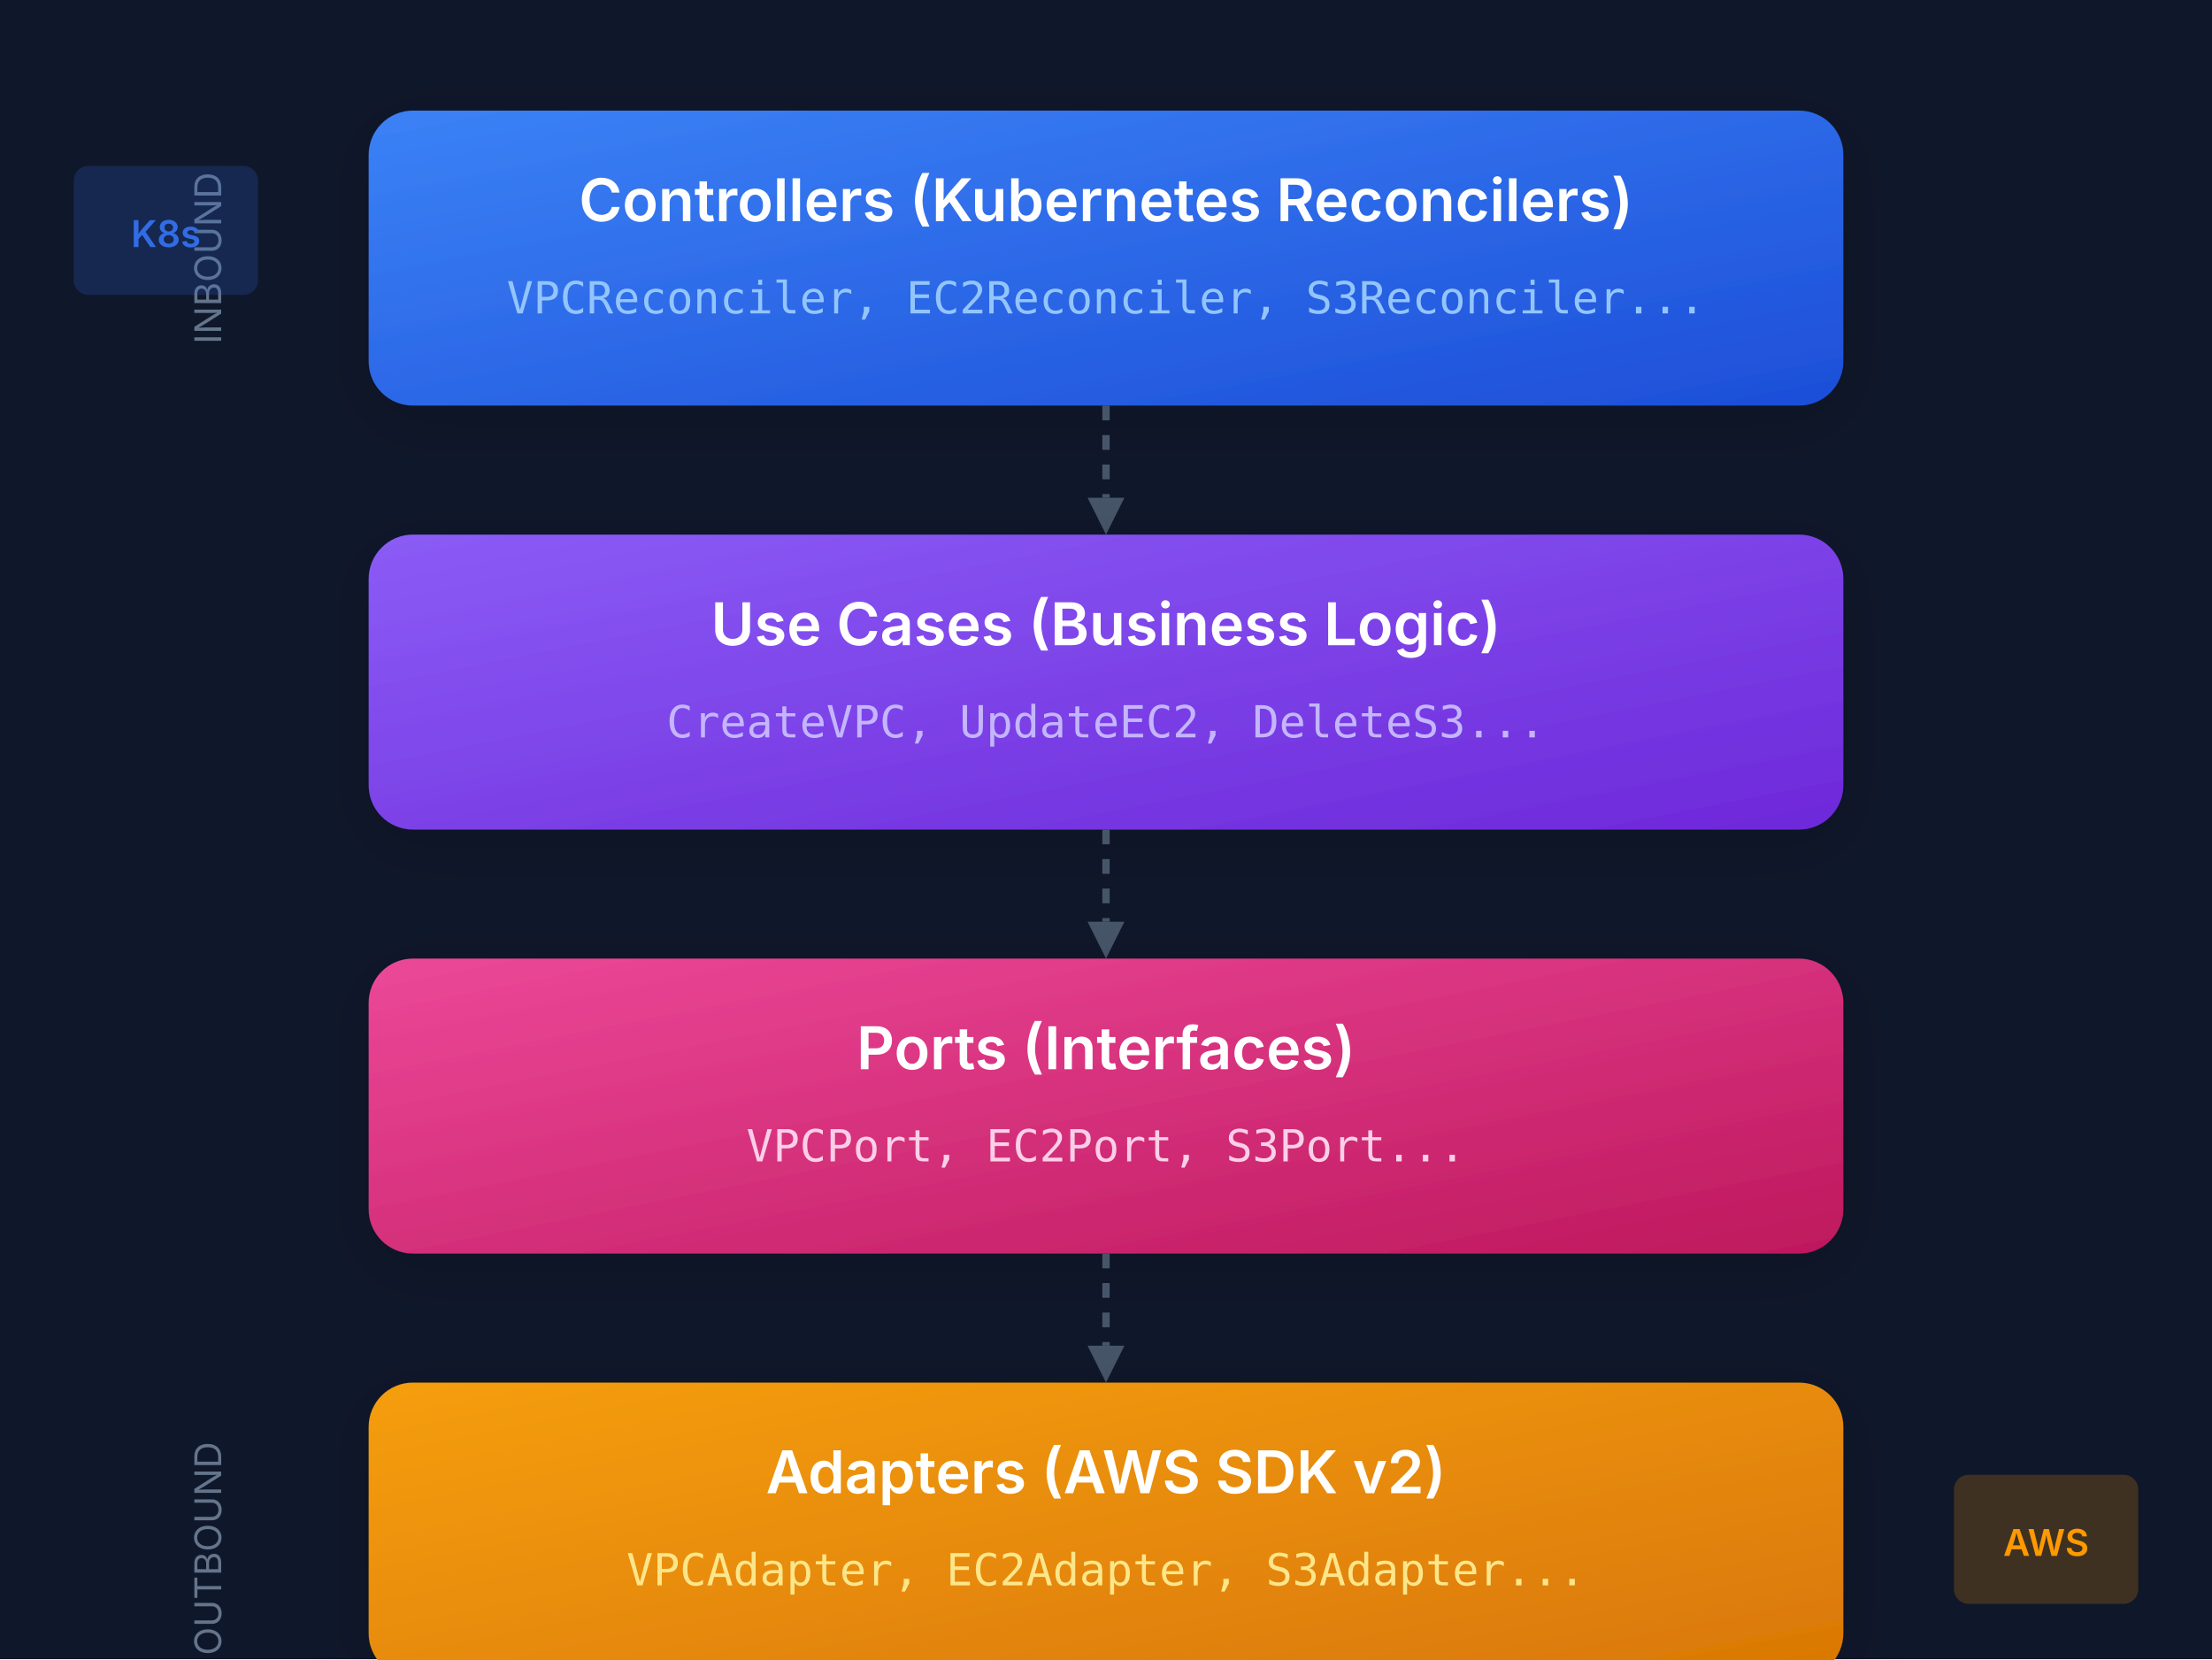
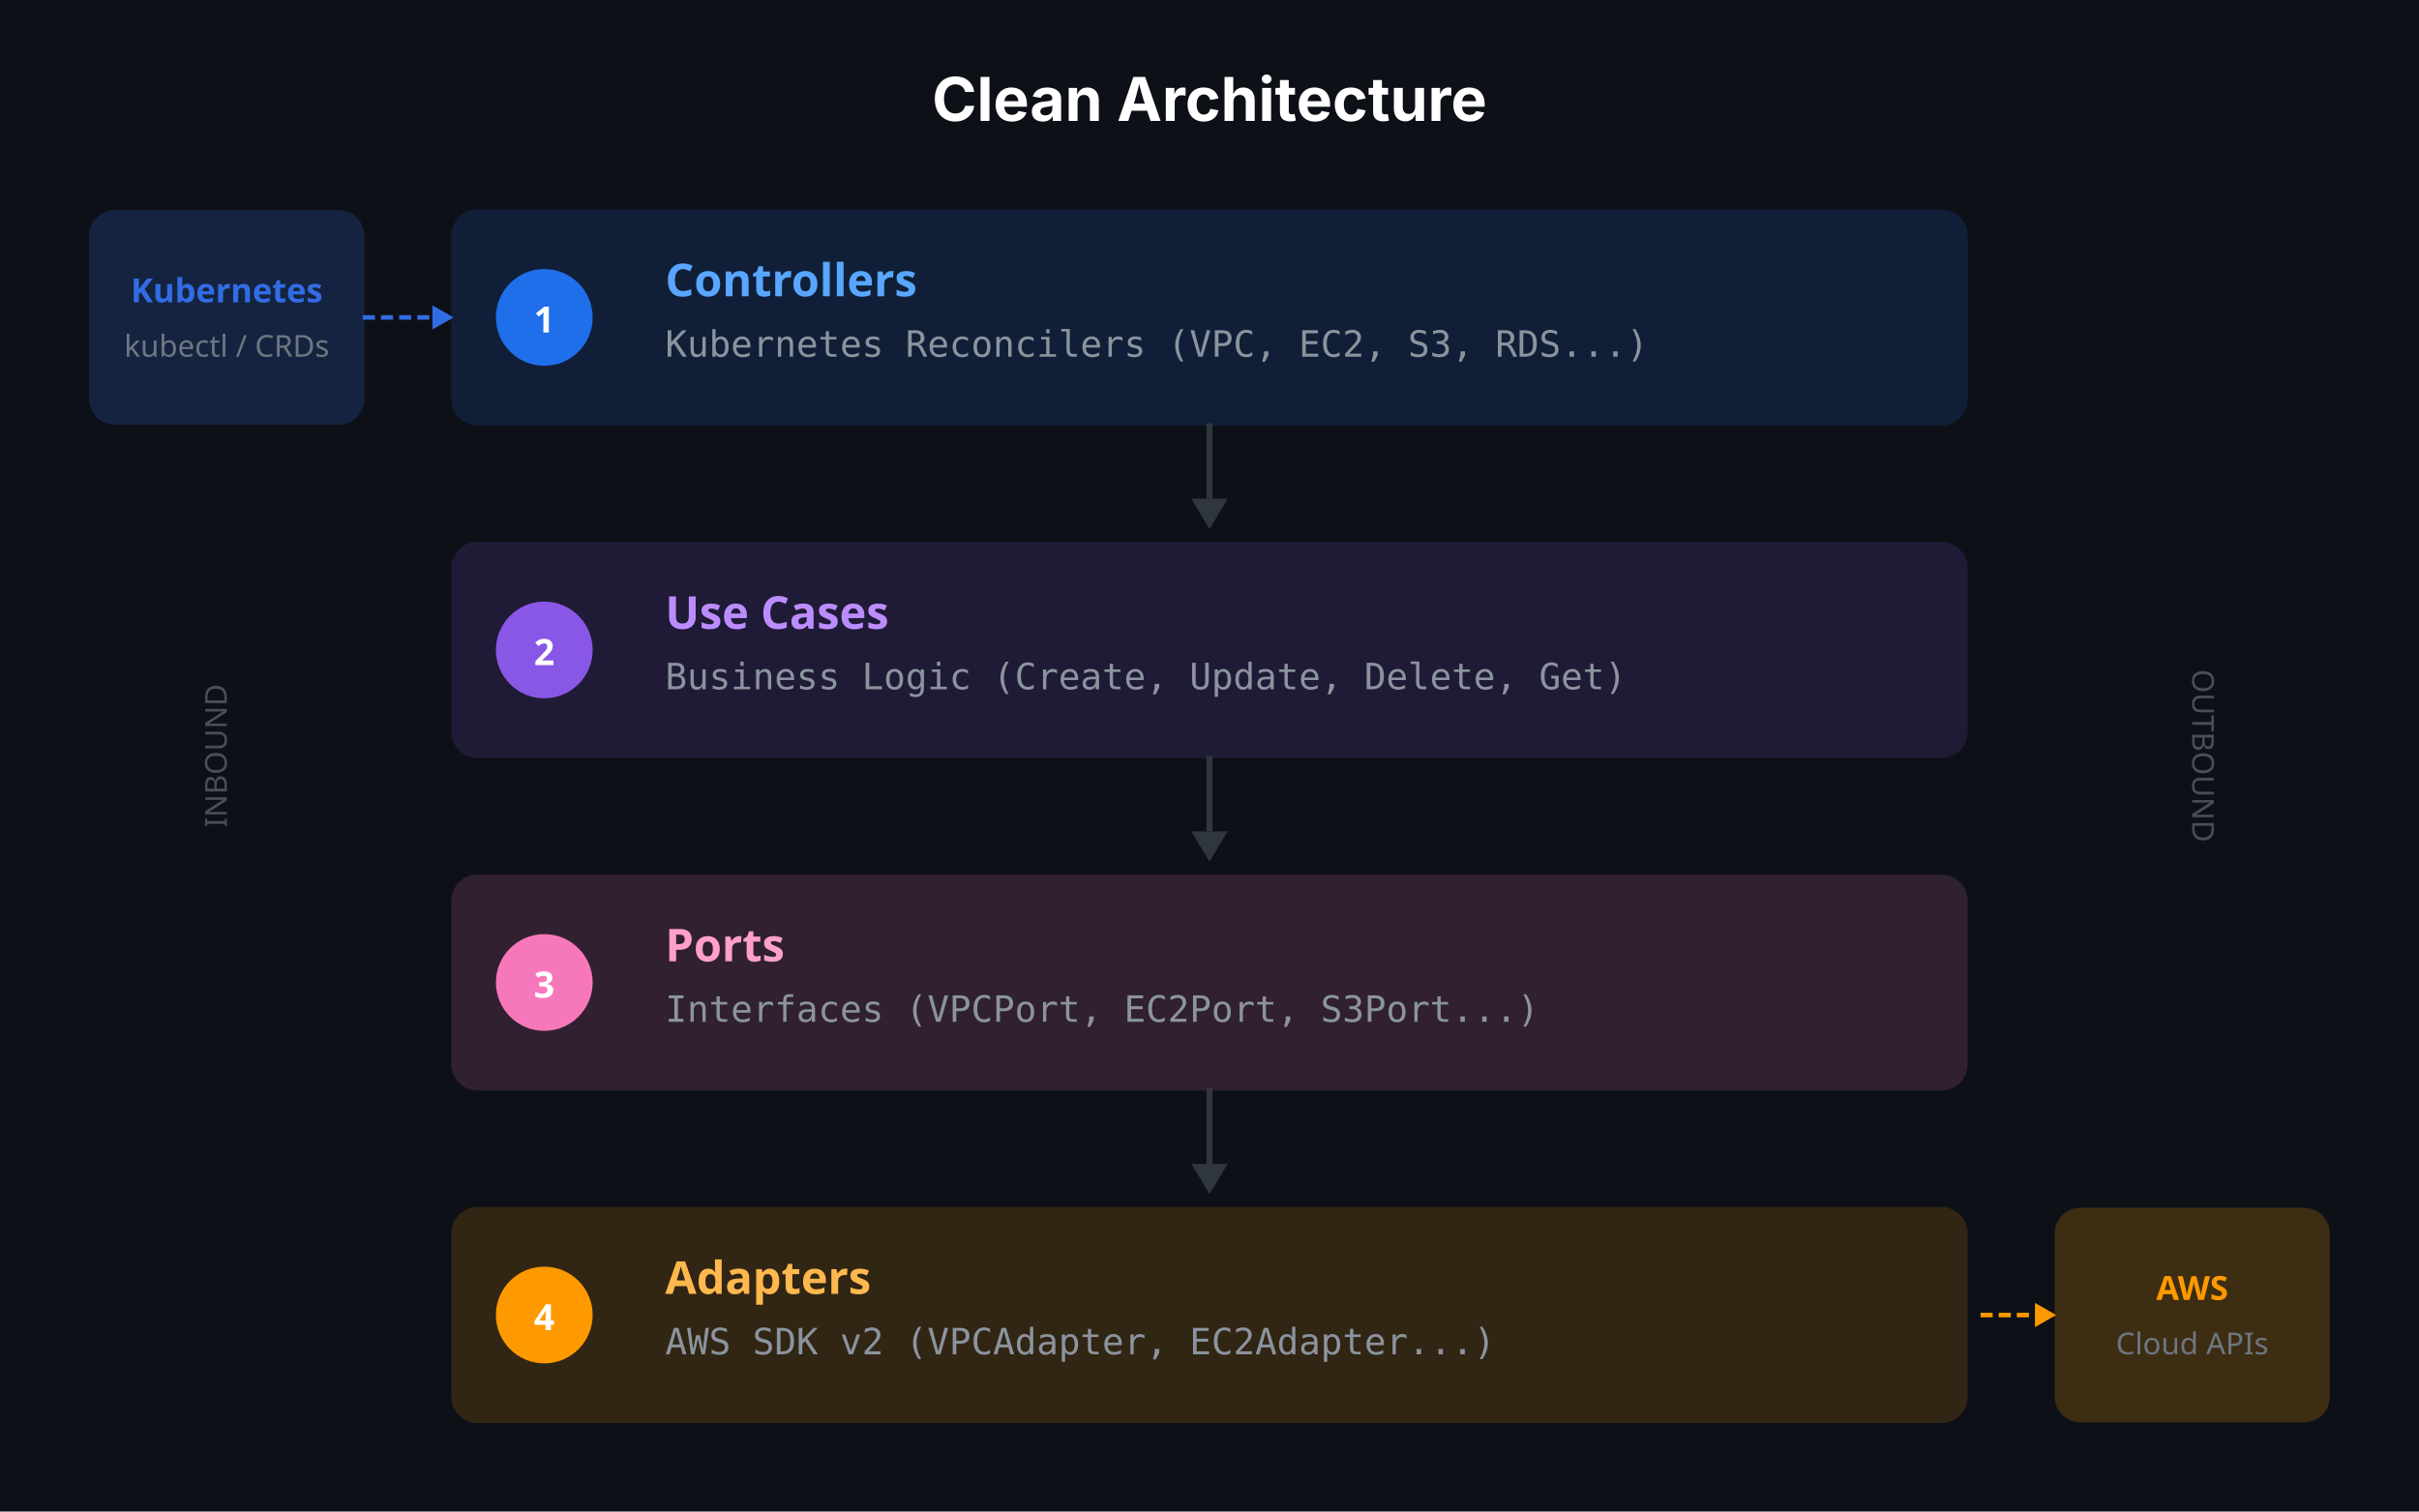
- <svg xmlns="http://www.w3.org/2000/svg" viewBox="0 0 600 450" fill="none">
+ <svg xmlns="http://www.w3.org/2000/svg" viewBox="0 0 800 500" fill="none">
  <defs>
-     <linearGradient id="controllerGrad" x1="0%" y1="0%" x2="100%" y2="100%">
-       <stop offset="0%" style="stop-color:#3B82F6;stop-opacity:1" />
-       <stop offset="100%" style="stop-color:#1D4ED8;stop-opacity:1" />
+     <linearGradient id="bgGrad" x1="0%" y1="0%" x2="100%" y2="100%">
+       <stop offset="0%" style="stop-color:#1a1a2e" />
+       <stop offset="100%" style="stop-color:#16213e" />
    </linearGradient>
-     <linearGradient id="usecaseGrad" x1="0%" y1="0%" x2="100%" y2="100%">
-       <stop offset="0%" style="stop-color:#8B5CF6;stop-opacity:1" />
-       <stop offset="100%" style="stop-color:#6D28D9;stop-opacity:1" />
+     <linearGradient id="orangeGrad" x1="0%" y1="0%" x2="0%" y2="100%">
+       <stop offset="0%" style="stop-color:#FF9900" />
+       <stop offset="100%" style="stop-color:#FF6600" />
    </linearGradient>
-     <linearGradient id="portGrad" x1="0%" y1="0%" x2="100%" y2="100%">
-       <stop offset="0%" style="stop-color:#EC4899;stop-opacity:1" />
-       <stop offset="100%" style="stop-color:#BE185D;stop-opacity:1" />
-     </linearGradient>
-     <linearGradient id="adapterGrad" x1="0%" y1="0%" x2="100%" y2="100%">
-       <stop offset="0%" style="stop-color:#F59E0B;stop-opacity:1" />
-       <stop offset="100%" style="stop-color:#D97706;stop-opacity:1" />
-     </linearGradient>
-     <filter id="shadow" x="-20%" y="-20%" width="140%" height="140%">
-       <feDropShadow dx="0" dy="4" stdDeviation="8" flood-opacity="0.15" />
-     </filter>
  </defs>
-   <rect width="600" height="450" fill="#0F172A" />
-   <g filter="url(#shadow)">
-     <rect x="100" y="30" width="400" height="80" rx="12" fill="url(#controllerGrad)" />
-     <text x="300" y="60" font-family="Inter, system-ui, sans-serif" font-size="16" font-weight="600" fill="white" text-anchor="middle">Controllers (Kubernetes Reconcilers)</text>
-     <text x="300" y="85" font-family="JetBrains Mono, monospace" font-size="12" fill="#93C5FD" text-anchor="middle">VPCReconciler, EC2Reconciler, S3Reconciler...</text>
-   </g>
-   <path d="M300 110 L300 135" stroke="#475569" stroke-width="2" stroke-dasharray="4,4" />
-   <polygon points="300,145 295,135 305,135" fill="#475569" />
-   <g filter="url(#shadow)">
-     <rect x="100" y="145" width="400" height="80" rx="12" fill="url(#usecaseGrad)" />
-     <text x="300" y="175" font-family="Inter, system-ui, sans-serif" font-size="16" font-weight="600" fill="white" text-anchor="middle">Use Cases (Business Logic)</text>
-     <text x="300" y="200" font-family="JetBrains Mono, monospace" font-size="12" fill="#C4B5FD" text-anchor="middle">CreateVPC, UpdateEC2, DeleteS3...</text>
-   </g>
-   <path d="M300 225 L300 250" stroke="#475569" stroke-width="2" stroke-dasharray="4,4" />
-   <polygon points="300,260 295,250 305,250" fill="#475569" />
-   <g filter="url(#shadow)">
-     <rect x="100" y="260" width="400" height="80" rx="12" fill="url(#portGrad)" />
-     <text x="300" y="290" font-family="Inter, system-ui, sans-serif" font-size="16" font-weight="600" fill="white" text-anchor="middle">Ports (Interfaces)</text>
-     <text x="300" y="315" font-family="JetBrains Mono, monospace" font-size="12" fill="#FBCFE8" text-anchor="middle">VPCPort, EC2Port, S3Port...</text>
-   </g>
-   <path d="M300 340 L300 365" stroke="#475569" stroke-width="2" stroke-dasharray="4,4" />
-   <polygon points="300,375 295,365 305,365" fill="#475569" />
-   <g filter="url(#shadow)">
-     <rect x="100" y="375" width="400" height="80" rx="12" fill="url(#adapterGrad)" />
-     <text x="300" y="405" font-family="Inter, system-ui, sans-serif" font-size="16" font-weight="600" fill="white" text-anchor="middle">Adapters (AWS SDK v2)</text>
-     <text x="300" y="430" font-family="JetBrains Mono, monospace" font-size="12" fill="#FDE68A" text-anchor="middle">VPCAdapter, EC2Adapter, S3Adapter...</text>
-   </g>
-   <text x="60" y="70" font-family="Inter, system-ui, sans-serif" font-size="10" fill="#64748B" text-anchor="middle" transform="rotate(-90, 60, 70)">INBOUND</text>
-   <text x="60" y="420" font-family="Inter, system-ui, sans-serif" font-size="10" fill="#64748B" text-anchor="middle" transform="rotate(-90, 60, 420)">OUTBOUND</text>
-   <g transform="translate(530, 400)">
-     <rect x="0" y="0" width="50" height="35" rx="4" fill="#FF9900" opacity="0.2" />
-     <text x="25" y="22" font-family="Inter, system-ui, sans-serif" font-size="10" font-weight="600" fill="#FF9900" text-anchor="middle">AWS</text>
-   </g>
-   <g transform="translate(20, 45)">
-     <rect x="0" y="0" width="50" height="35" rx="4" fill="#326CE5" opacity="0.2" />
-     <text x="25" y="22" font-family="Inter, system-ui, sans-serif" font-size="10" font-weight="600" fill="#326CE5" text-anchor="middle">K8s</text>
-   </g>
+   <rect width="800" height="500" fill="#0d1117" />
+   <text x="400" y="40" font-family="system-ui, -apple-system, sans-serif" font-size="20" font-weight="700" fill="#ffffff" text-anchor="middle">Clean Architecture</text>
+   <rect x="150" y="70" width="500" height="70" rx="8" fill="#1f6feb" opacity="0.15" stroke="#1f6feb" stroke-width="1.5" />
+   <circle cx="180" cy="105" r="16" fill="#1f6feb" />
+   <text x="180" y="110" font-family="system-ui, sans-serif" font-size="12" font-weight="700" fill="#fff" text-anchor="middle">1</text>
+   <text x="220" y="98" font-family="system-ui, sans-serif" font-size="15" font-weight="600" fill="#58a6ff">Controllers</text>
+   <text x="220" y="118" font-family="ui-monospace, monospace" font-size="12" fill="#8b949e">Kubernetes Reconcilers (VPC, EC2, S3, RDS...)</text>
+   <line x1="400" y1="140" x2="400" y2="165" stroke="#30363d" stroke-width="2" />
+   <polygon points="400,175 394,165 406,165" fill="#30363d" />
+   <rect x="150" y="180" width="500" height="70" rx="8" fill="#8957e5" opacity="0.15" stroke="#8957e5" stroke-width="1.5" />
+   <circle cx="180" cy="215" r="16" fill="#8957e5" />
+   <text x="180" y="220" font-family="system-ui, sans-serif" font-size="12" font-weight="700" fill="#fff" text-anchor="middle">2</text>
+   <text x="220" y="208" font-family="system-ui, sans-serif" font-size="15" font-weight="600" fill="#bc8cff">Use Cases</text>
+   <text x="220" y="228" font-family="ui-monospace, monospace" font-size="12" fill="#8b949e">Business Logic (Create, Update, Delete, Get)</text>
+   <line x1="400" y1="250" x2="400" y2="275" stroke="#30363d" stroke-width="2" />
+   <polygon points="400,285 394,275 406,275" fill="#30363d" />
+   <rect x="150" y="290" width="500" height="70" rx="8" fill="#f778ba" opacity="0.15" stroke="#f778ba" stroke-width="1.5" />
+   <circle cx="180" cy="325" r="16" fill="#f778ba" />
+   <text x="180" y="330" font-family="system-ui, sans-serif" font-size="12" font-weight="700" fill="#fff" text-anchor="middle">3</text>
+   <text x="220" y="318" font-family="system-ui, sans-serif" font-size="15" font-weight="600" fill="#ffa0c8">Ports</text>
+   <text x="220" y="338" font-family="ui-monospace, monospace" font-size="12" fill="#8b949e">Interfaces (VPCPort, EC2Port, S3Port...)</text>
+   <line x1="400" y1="360" x2="400" y2="385" stroke="#30363d" stroke-width="2" />
+   <polygon points="400,395 394,385 406,385" fill="#30363d" />
+   <rect x="150" y="400" width="500" height="70" rx="8" fill="#ff9900" opacity="0.15" stroke="#ff9900" stroke-width="1.5" />
+   <circle cx="180" cy="435" r="16" fill="#ff9900" />
+   <text x="180" y="440" font-family="system-ui, sans-serif" font-size="12" font-weight="700" fill="#fff" text-anchor="middle">4</text>
+   <text x="220" y="428" font-family="system-ui, sans-serif" font-size="15" font-weight="600" fill="#ffb84d">Adapters</text>
+   <text x="220" y="448" font-family="ui-monospace, monospace" font-size="12" fill="#8b949e">AWS SDK v2 (VPCAdapter, EC2Adapter...)</text>
+   <rect x="30" y="70" width="90" height="70" rx="8" fill="#326ce5" opacity="0.2" stroke="#326ce5" stroke-width="1" />
+   <text x="75" y="100" font-family="system-ui, sans-serif" font-size="11" font-weight="600" fill="#326ce5" text-anchor="middle">Kubernetes</text>
+   <text x="75" y="118" font-family="system-ui, sans-serif" font-size="10" fill="#6e7681" text-anchor="middle">kubectl / CRDs</text>
+   <line x1="120" y1="105" x2="145" y2="105" stroke="#326ce5" stroke-width="1.5" stroke-dasharray="4,2" />
+   <polygon points="150,105 143,101 143,109" fill="#326ce5" />
+   <rect x="680" y="400" width="90" height="70" rx="8" fill="#ff9900" opacity="0.2" stroke="#ff9900" stroke-width="1" />
+   <text x="725" y="430" font-family="system-ui, sans-serif" font-size="11" font-weight="600" fill="#ff9900" text-anchor="middle">AWS</text>
+   <text x="725" y="448" font-family="system-ui, sans-serif" font-size="10" fill="#6e7681" text-anchor="middle">Cloud APIs</text>
+   <line x1="655" y1="435" x2="675" y2="435" stroke="#ff9900" stroke-width="1.5" stroke-dasharray="4,2" />
+   <polygon points="680,435 673,431 673,439" fill="#ff9900" />
+   <text x="75" y="250" font-family="system-ui, sans-serif" font-size="10" fill="#484f58" text-anchor="middle" transform="rotate(-90, 75, 250)">INBOUND</text>
+   <text x="725" y="250" font-family="system-ui, sans-serif" font-size="10" fill="#484f58" text-anchor="middle" transform="rotate(90, 725, 250)">OUTBOUND</text>
</svg>
